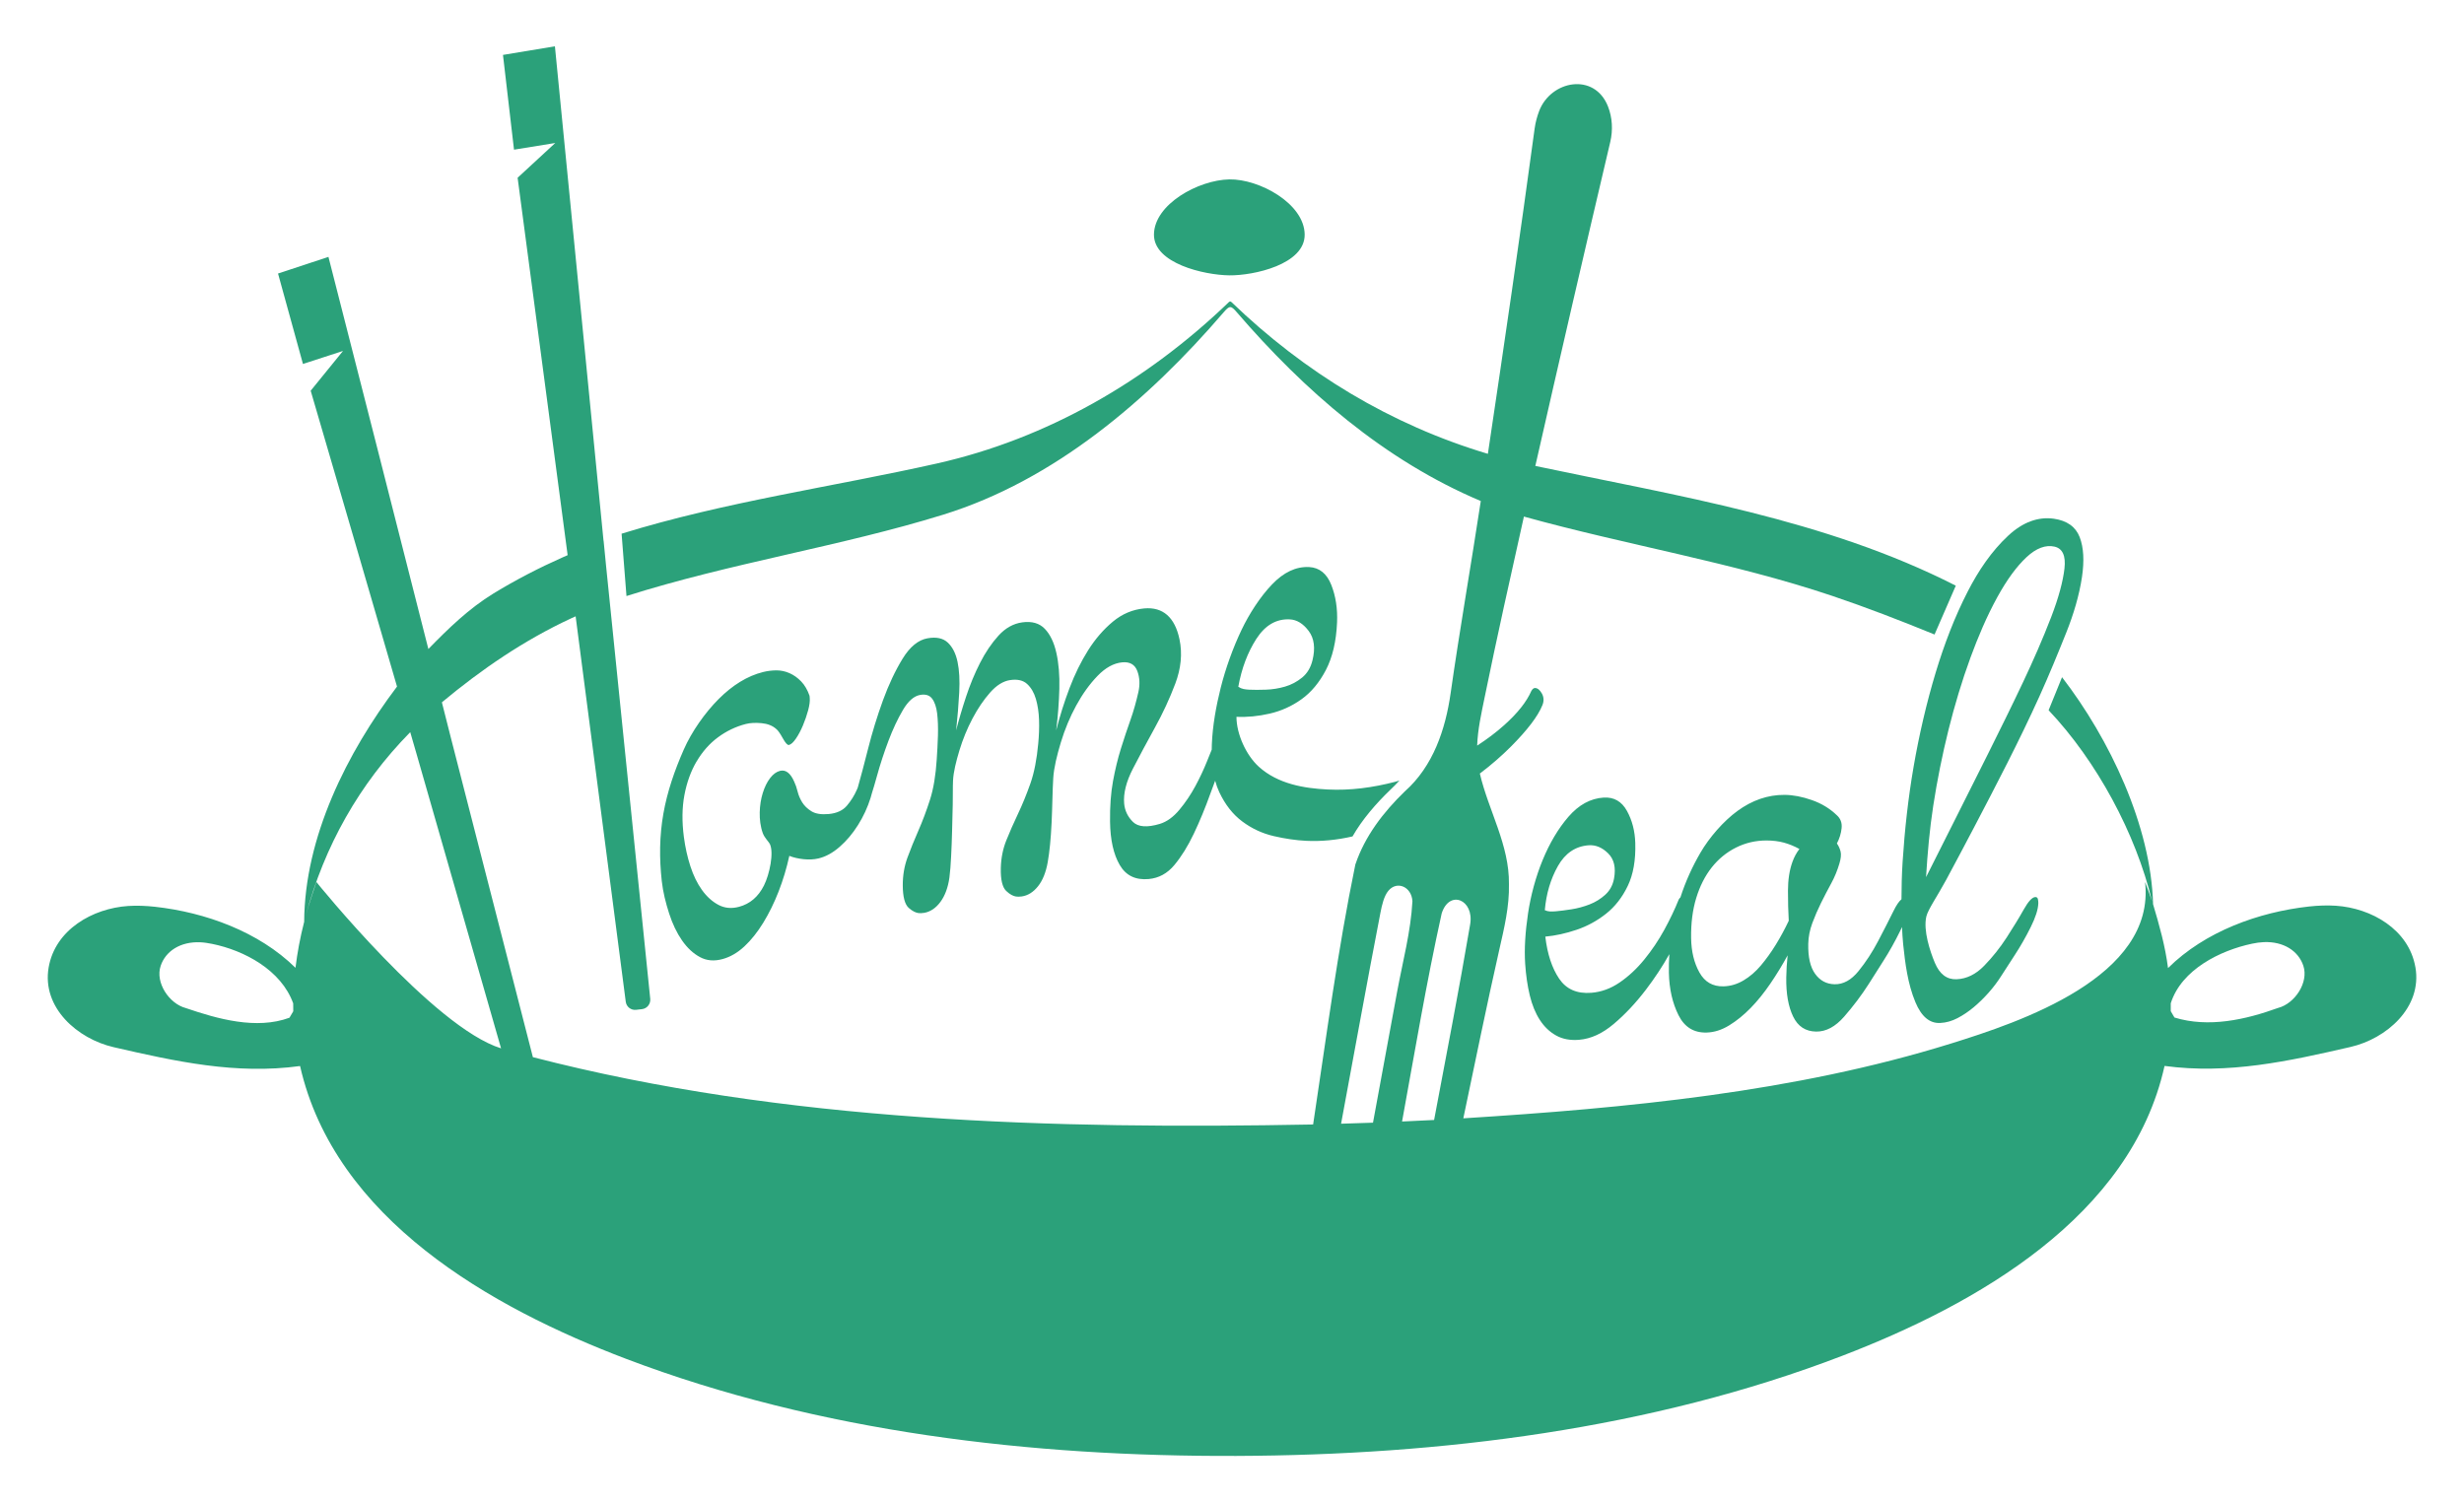
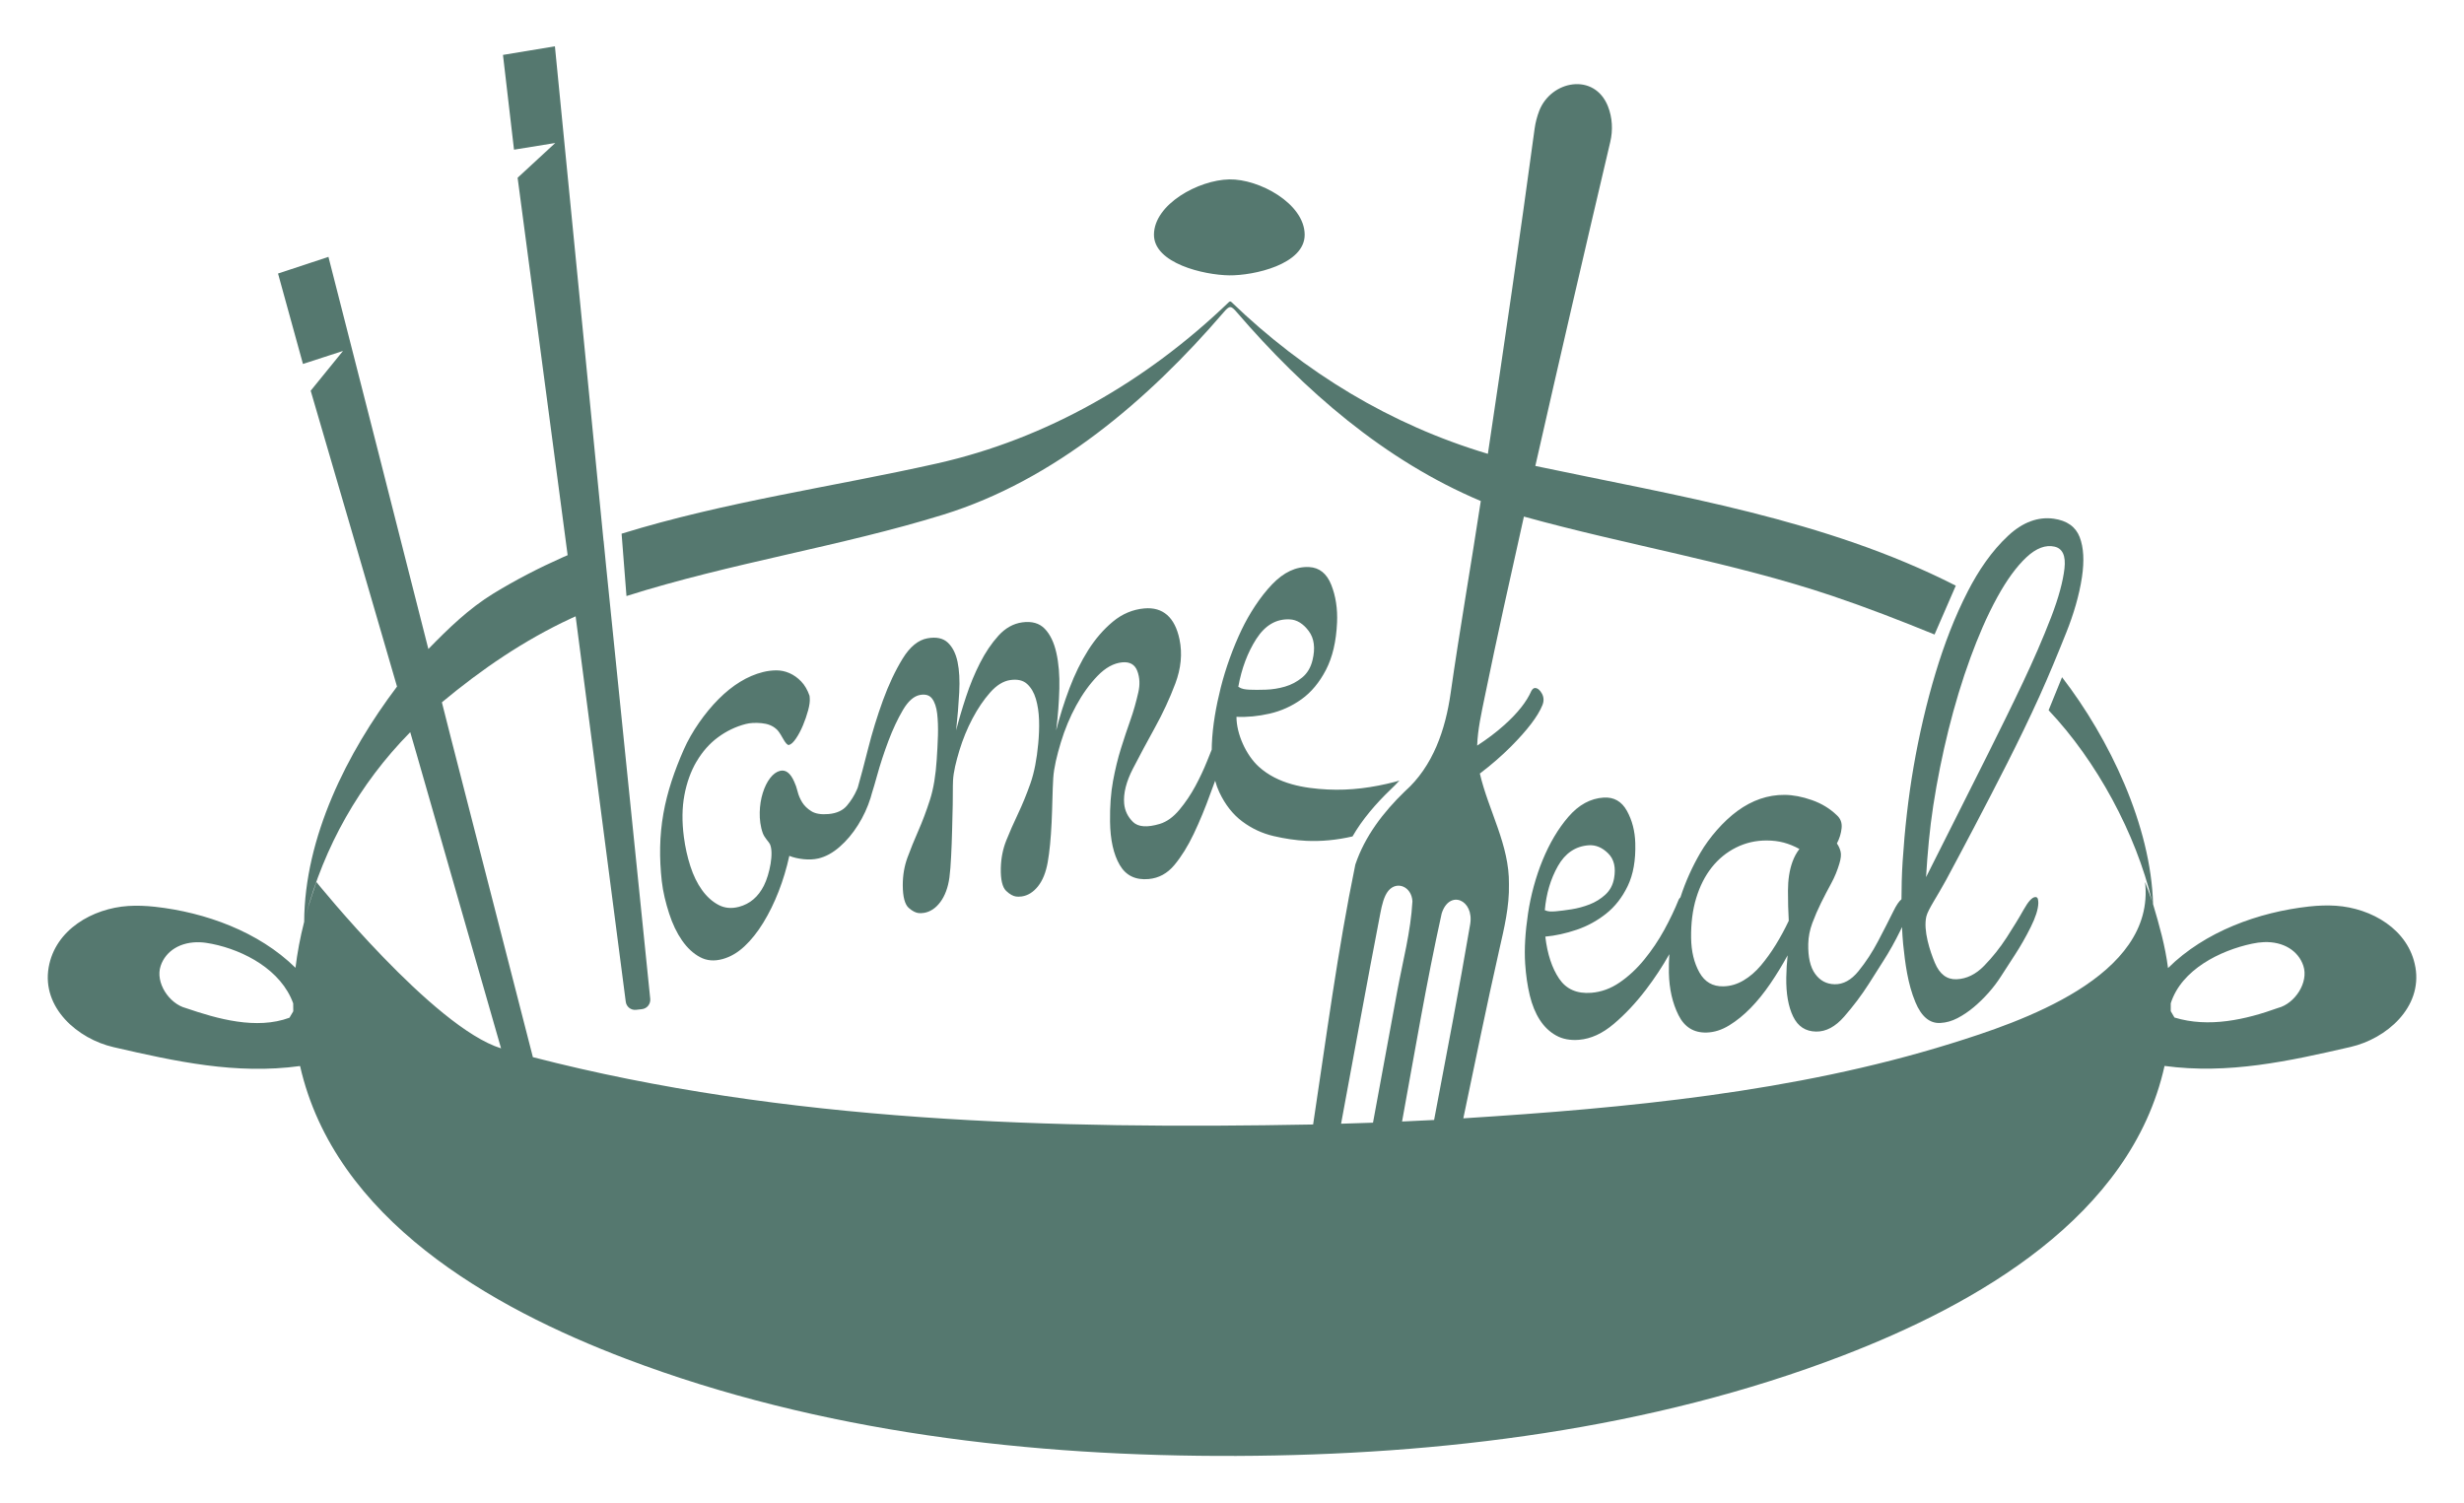
- <svg xmlns="http://www.w3.org/2000/svg" viewBox="317 568 1286 784" fill="#2BA17A">
+ <svg xmlns="http://www.w3.org/2000/svg" viewBox="317 568 1286 784" fill="#55786F">
  <g id="Layer_3">
    <path d="M1577.62,1072.75c-3.44-19.68-22.96-30.79-41.51-32.02-4.43-.29-9.18-.13-13.98.4-26.34,2.92-54.32,13.01-73.6,32.13-1.45-11.41-4.53-22.33-7.81-33.32-1.06-41-22.78-86.39-47.51-118.49-2.8,6.89-4.2,10.34-7.01,17.24,25.13,26.55,45.5,64.31,54.03,99.79-1.13-3.36-2.36-6.74-3.69-10.16,5.65,49.62-65.59,73.24-101.44,84.38-81.87,25.44-169.21,33.6-254.37,38.99,6.17-29.31,12.13-58.69,18.74-87.87,2.56-11.31,5.34-22.65,5.07-34.34.28-20.46-10.65-38.3-15.18-57.74,5.98-4.53,11.41-9.25,16.28-14.14,8.44-8.48,14.03-15.75,16.39-21.61.85-2.11.73-4.17-.29-6.01-1.03-1.85-2.2-2.81-3.49-2.89-.74-.05-1.41.47-2.02,1.54-2.47,5.64-7.18,11.58-14.13,17.81-4.21,3.77-8.93,7.34-14.14,10.71.29-8.48,2.18-16.77,3.89-25.15,6.45-31.51,13.48-62.96,20.5-94.38,53.4,14.82,109.08,23.94,160.92,41.39,17.77,5.98,35.8,12.96,53.4,20.16,4.44-10.2,6.65-15.3,11.09-25.49-68.22-34.78-145.31-46.81-219.45-62.49,12.81-56.44,25.85-112.82,39.12-169.15,1.44-6.1,1.1-12.66-1.19-18.47-7.07-17.95-29.83-13.6-35.93,2.37-1.08,2.84-1.93,6-2.36,9.15-7.66,56.66-15.96,113.23-24.4,169.78-50.96-15.23-95.72-42.51-133.85-79.22-.39-.38-.9-.38-1.3,0-42.87,41.27-94.98,71.35-152.44,84.26-54.09,12.15-110.71,19.98-164.54,36.64.35,4.46.52,6.69.87,11.14.6,7.66.9,11.49,1.5,19.15.07.9.11,1.35.18,2.25,54.3-17.24,111.84-25.9,165.36-42.48,57.95-17.95,106.9-59.76,146.24-105.53,3.18-3.7,3.86-3.67,6.89-.16,35.19,40.84,76.93,77.3,127.39,98.58-5.09,33.45-11.06,67.46-15.74,100.28-2.69,18.84-9.07,38.12-23.96,51.31-11.14,10.79-20.79,23.32-25.78,38.15-9.25,44.83-15.18,90.42-22.03,135.66-135.02,2.57-275.75-1.16-407.22-35.14-14.28-55.79-28.6-111.58-42.97-167.35-1.81-7.14-2.71-10.71-4.52-17.85,20.78-17.29,42.79-32.35,67.36-43.78.82-.38,1.62-.73,2.44-1.1,8.73,67.05,17.45,134.1,26.16,201.15.34,2.66,2.75,4.54,5.39,4.23,1.22-.14,1.83-.21,3.05-.35,2.68-.29,4.61-2.71,4.34-5.41-7.65-75.12-15.32-150.24-22.99-225.36-.54-5.49-.81-8.24-1.35-13.73-.01,0-.03.01-.04.02-1.07-10.91-1.61-16.37-2.68-27.28-7.55-76.93-15.12-153.86-22.69-230.78-10.85,1.78-16.27,2.68-27.11,4.49,1.92,16.49,3.84,32.97,5.76,49.46,8.61-1.41,12.92-2.1,21.53-3.49-7.86,7.26-11.79,10.88-19.65,18.14,7.53,56.72,15.05,113.45,22.56,170.17,1.42,10.73,2.13,16.09,3.55,26.82-.83.36-1.67.72-2.5,1.09-12.41,5.52-24.57,11.79-36.13,18.85-12.87,7.87-23.55,18.26-34.06,29.03-17.32-68.24-34.7-136.46-52.15-204.66-10.53,3.47-15.79,5.2-26.31,8.69,4.34,15.73,8.68,31.47,13.01,47.2,8.36-2.72,12.54-4.08,20.9-6.79-6.75,8.31-10.12,12.46-16.87,20.76,15.07,51.45,30.09,102.92,45.06,154.41-26.12,34.56-48.23,78.53-48.46,122.78-2.1,8.2-3.59,16.2-4.53,24-19.27-18.94-47.11-28.94-73.33-31.85-4.8-.53-9.55-.7-13.98-.41-18.56,1.23-38.08,12.34-41.51,32.02-3.69,21.12,15.16,37.35,33.86,41.66,32.38,7.45,63.92,14.44,97.35,9.85,18.14,79.9,99.59,126.05,170.3,152.88,100.94,38.31,211.72,51.03,318.47,50.62,106.21-.41,216.16-13.84,316.39-52.36,69.41-26.68,150.44-72.33,167.94-151.19,33.33,4.5,64.79-2.47,97.07-9.9,18.69-4.3,37.55-20.54,33.86-41.66ZM468.1,1099.17c-17.28,6.4-37.59.63-54.15-5.04-8.68-2.28-16.02-13.3-13.1-22.01,2.6-7.76,10.33-12.73,20.61-12.32,1.99.08,4.12.41,6.2.83,16.85,3.4,36.12,13.69,42.36,31.05,0,1.38,0,2.76.04,4.13-.65,1.1-1.17,1.98-1.97,3.35ZM482.15,1028.36s-4.07,11.95-5.65,17.78c9.76-36.48,28.02-69.01,54.61-96,1.47,5.05,2.2,7.57,3.66,12.63,14.62,50.79,29.2,101.58,43.74,152.39-35.26-10.88-96.37-86.8-96.37-86.8ZM1033.58,1153.96c-5.54.2-11.09.38-16.65.54,6.84-36.68,13.47-73.59,20.53-110.05.79-4.07,1.85-8.76,4.14-11.51,4.5-5.42,12.14-2.15,12.57,5.44-.84,15.77-5.07,31.49-7.94,46.98-4.23,22.86-8.43,45.73-12.64,68.6ZM1048.76,1153.35c6.62-36.22,12.71-72.63,20.67-108.59,4.03-12.69,17.05-7.14,14.87,5.67-5.76,33.9-12.4,68.12-18.82,102.12-5.55.29-11.13.56-16.72.8ZM1506.04,1094.04c-17.09,6.19-36.32,10.5-54.15,5.04-.79-1.36-1.3-2.23-1.94-3.31.02-1.36.01-2.73,0-4.11,5.58-17.65,25.86-27.6,42.38-31.11,2.1-.45,4.21-.75,6.2-.83,10.28-.41,18.01,4.56,20.61,12.32,2.92,8.71-4.42,19.73-13.1,22.01Z" />
    <path d="M1315.74,968.19c-2.81,16.2-4.66,32.96-5.73,49.48-.44,6.83-.59,13.43-.6,19.68-1.25.99-2.65,3.04-4.2,6.2-2.3,4.69-4.98,9.9-8,15.66-3.02,5.76-6.43,10.97-10.23,15.64-3.8,4.68-7.95,6.96-12.5,6.86-4.2-.09-7.57-1.89-10.12-5.41-2.55-3.52-3.76-8.76-3.6-15.73.08-3.61.79-7.2,2.12-10.79,1.34-3.58,2.86-7.11,4.57-10.56,1.71-3.45,3.47-6.83,5.29-10.16,1.82-3.32,3.22-6.81,4.27-10.34.78-2.6,1.02-4.71.62-6.29-.4-1.57-1.05-2.97-1.92-4.2,1.36-2.6,2.19-5.28,2.46-8.03.28-2.75-.57-5-2.54-6.74-3.59-3.46-7.92-6.1-12.97-7.87-5.06-1.78-9.82-2.69-14.28-2.72-8.72-.07-16.94,2.83-24.49,8.32-7.46,5.43-14.81,13.96-19.42,21.88-4.11,7.05-7.72,14.87-10.43,23.3-.32.25-.62.63-.89,1.13-2.06,5.15-4.6,10.44-7.58,15.89-2.99,5.45-6.44,10.57-10.35,15.37-3.91,4.81-8.2,8.8-12.89,12.01-4.69,3.21-9.62,5-14.83,5.4-7.47.57-13.03-1.86-16.76-7.37-3.72-5.5-6.14-12.81-7.22-21.95,5.3-.48,10.73-1.68,16.33-3.57,5.59-1.89,10.72-4.69,15.39-8.39,4.67-3.7,8.44-8.53,11.31-14.5,2.87-5.97,4.19-13.41,3.93-22.35-.18-6.28-1.63-11.9-4.36-16.83-2.73-4.94-6.8-7.26-12.14-6.93-6.83.42-12.99,3.76-18.38,10-5.4,6.24-9.86,13.86-13.47,22.61-3.57,8.65-6.26,18.64-7.63,27.88-1.45,9.7-2,18.5-1.49,26.24.4,6.04,1.21,11.56,2.41,16.54,1.2,4.99,2.96,9.26,5.25,12.8,2.3,3.54,5.14,6.25,8.52,8.12,3.38,1.88,7.37,2.61,11.98,2.23,6.16-.51,12.16-3.27,18.08-8.28,5.92-5,11.52-10.97,16.81-17.91,4.54-5.95,8.61-12.12,12.2-18.51-.22,3.28-.31,6.54-.24,9.77.18,8.45,1.88,15.81,5.02,22.08,3.14,6.27,8.04,9.27,14.74,9.06,3.95-.12,7.86-1.37,11.73-3.75,3.87-2.37,7.59-5.39,11.16-9.04,3.57-3.65,6.99-7.89,10.29-12.72,3.28-4.82,6.3-9.75,9.03-14.79-.21,1.93-.37,3.85-.49,5.77-.12,1.93-.19,3.85-.22,5.77-.13,8.42,1.07,15.22,3.58,20.4,2.51,5.19,6.5,7.79,12.02,7.86,5.17.07,10.03-2.54,14.64-7.83,4.61-5.29,8.95-10.98,12.84-17.07,2.07-3.25,4.62-7.32,7.68-12.11,3.06-4.78,5.94-9.93,8.64-15.43.36-.73.69-1.44,1.01-2.13.15,3.08.3,6.14.6,8.98,1.06,10.07,2.37,20.62,6.39,30.25,3.14,7.52,7.43,11.13,12.94,10.85,3.1-.15,6.11-1,9.04-2.53,2.94-1.53,5.75-3.43,8.46-5.7,2.7-2.26,5.28-4.78,7.76-7.57,2.47-2.78,4.6-5.62,6.41-8.45,1.96-3.07,4.42-6.86,7.34-11.35,2.92-4.48,5.66-9.28,8.21-14.39,2.55-5.11,3.89-9.27,3.99-12.51.02-.65-.05-1.35-.21-2.1-.16-.75-.6-1.13-1.32-1.12-1.62.01-3.67,2.2-6.11,6.55-2.44,4.36-5.42,9.21-8.89,14.58-3.48,5.37-7.4,10.28-11.75,14.75-4.36,4.47-9.13,6.8-14.38,7.02-5.08.21-8.84-2.64-11.34-8.59-2.5-5.94-6.15-16.91-4.44-24.19.85-3.61,5.87-10.8,10.3-19.01,4.98-9.24,9.9-18.53,14.77-27.8,5.77-10.99,11.53-22.08,17.12-33.13,5.85-11.56,11.59-23.36,16.91-35.11,4.95-10.94,9.57-22.19,14.05-33.41,3.58-8.97,6.64-19.05,8.07-28.65,1.26-8.47.9-15.45-1.2-20.88-2.09-5.42-6.64-8.63-13.51-9.6-8.09-1.14-16.14,1.75-23.73,8.8-8.77,8.14-15.6,18.35-21.07,28.97-7.01,13.6-12.44,28.02-16.79,42.38-4.83,15.94-8.71,32.82-11.57,49.29ZM1123.26,1043.05c.75-8.57,3.01-16.25,6.82-23,3.81-6.75,9.2-10.39,16.11-10.88,3.63-.25,7.03,1.16,10.14,4.24,3.12,3.07,4.08,7.47,3.07,13.07-.62,3.4-2.11,6.25-4.54,8.46-2.43,2.22-5.18,3.92-8.26,5.11-3.08,1.19-6.22,2.04-9.41,2.54-3.19.5-5.95.85-8.26,1.05-1.07.09-2.05.12-2.95.08-.9-.04-1.81-.26-2.72-.67ZM1252.47,1017.92c-1.54,4.3-2.29,9.31-2.3,14.95,0,5.66.13,10.89.41,15.7-2.04,4.32-4.28,8.46-6.72,12.43-2.44,3.97-5.04,7.59-7.79,10.86-2.75,3.27-5.79,5.89-9.12,7.86-3.33,1.97-6.82,3-10.48,3.08-5.59.12-9.75-2.28-12.52-7.26-2.78-4.98-4.23-10.96-4.33-17.96-.11-7.72.77-14.7,2.67-20.9,1.9-6.21,4.6-11.53,8.1-15.96,3.5-4.42,7.72-7.87,12.65-10.34,4.92-2.47,10.24-3.71,15.91-3.71,3.29,0,6.31.37,9.04,1.11,2.73.74,5.46,1.85,8.16,3.33-1.5,1.9-2.74,4.18-3.68,6.81ZM1345.41,911.24c3.9-10.61,8.45-21.44,14.01-31.55,4.94-8.99,10.01-15.96,15.18-20.81,5.16-4.85,10.14-6.62,14.71-5.57,4.14.96,5.93,4.72,5.17,11.39-.76,6.67-3.04,15.24-6.92,25.32-4.41,11.46-9.42,22.85-14.68,33.98-5.88,12.45-12.08,24.97-18.25,37.35-5.93,11.91-11.94,23.83-17.93,35.73-4.83,9.57-9.64,19.15-14.46,28.73.76-12.57,1.86-25.01,3.75-37.26,2.03-13.18,4.75-26.71,7.97-39.65,3.15-12.63,6.99-25.51,11.46-37.68Z" />
    <path d="M680.58,965.43c3-5.12,6.72-9.34,11.15-12.61,4.43-3.27,9.28-5.6,14.53-6.95,2.25-.58,4.99-.72,8.2-.43,3.21.3,5.78,1.32,7.69,3.06.83.62,1.96,2.21,3.37,4.76,1.41,2.55,2.49,3.74,3.23,3.56,1.12-.27,2.34-1.39,3.68-3.36,1.34-1.97,2.55-4.26,3.64-6.85,1.09-2.6,1.99-5.22,2.71-7.87.71-2.64.99-4.77.84-6.39-.05-.48-.07-.73-.11-1.21-1.07-3.06-2.52-5.55-4.35-7.46-1.84-1.91-3.88-3.37-6.12-4.35-2.24-.98-4.53-1.46-6.87-1.45-2.34.02-4.65.31-6.94.88-8.18,2.04-15.92,6.85-23.13,14.06-7.22,7.23-14.15,17.13-18.23,26.41-4.85,11.04-8.62,21.94-10.64,33.43-2.06,11.69-2.17,23.16-.84,35.19.63,5.73,2.1,11.51,3.85,16.95,1.76,5.45,4,10.12,6.72,14.03,2.72,3.92,5.84,6.82,9.36,8.71,3.52,1.9,7.46,2.23,11.86,1.01,4.04-1.12,7.82-3.33,11.35-6.62,3.53-3.29,6.81-7.41,9.83-12.33,3.02-4.93,5.7-10.37,8.02-16.34,2.32-5.96,4.18-12.15,5.58-18.56,2.13.86,4.6,1.43,7.4,1.73,2.8.29,5.38.17,7.73-.37,3.8-.88,7.5-2.9,11.11-6.05,3.61-3.14,6.82-6.94,9.61-11.4,2.8-4.45,4.99-9.17,6.56-14.18.25-.79.46-1.57.66-2.34.82-2.57,1.7-5.59,2.67-9.08,1.69-6.12,3.69-12.23,5.99-18.33,2.3-6.09,4.82-11.46,7.56-16.11,2.73-4.64,5.72-7.27,8.94-7.86,2.84-.52,4.95.13,6.3,1.94,1.35,1.81,2.23,4.41,2.63,7.77.39,3.36.53,7.19.41,11.46-.12,4.28-.38,8.54-.65,12.68-.52,7.96-1.63,14.99-3.5,20.82-1.87,5.83-3.9,11.22-6.07,16.17-2.17,4.94-4.07,9.64-5.7,14.07-1.63,4.44-2.46,9.3-2.44,14.49.02,6.01,1.09,9.96,3.12,11.76,2.02,1.8,3.86,2.58,5.2,2.7.68.06,1.72.08,2.97-.15,3.21-.61,5.99-2.49,8.34-5.66,2.35-3.16,4.01-7.5,4.72-12.79.41-3.03.67-6.77.89-11.07.22-4.29.39-8.72.5-13.26.12-4.54.23-9.16.34-13.85.11-4.68-.02-9.03.15-12.38.22-4.47,1.59-10.01,3.35-15.8,1.76-5.78,4.02-11.3,6.79-16.56,2.77-5.24,5.84-9.78,9.2-13.59,3.36-3.81,6.86-5.98,10.48-6.51,3.81-.56,6.76.12,8.84,2.03,2.08,1.9,3.61,4.5,4.58,7.79.97,3.3,1.52,6.98,1.66,11.07.14,4.09-.05,8.26-.44,12.38-.74,7.95-2.04,14.93-4.07,20.69-2.04,5.77-4.21,11.07-6.52,15.93-2.31,4.86-4.34,9.48-6.09,13.85-1.75,4.38-2.72,9.21-2.84,14.41-.14,6.02.83,10.02,2.8,11.9,1.97,1.89,3.8,2.75,5.13,2.92.68.09,1.72.16,2.98-.03,3.23-.47,6.07-2.25,8.51-5.32,2.44-3.07,4.13-7.28,5.07-12.61.94-5.32,1.62-12.19,2.02-20.6.41-8.4.43-16.53.86-23.32.34-5.3,1.9-11.75,3.97-18.58s4.74-13.25,8.02-19.25c3.27-6,6.98-11.15,11.11-15.43,4.13-4.28,8.41-6.64,12.83-7.08,4.03-.4,6.69,1.14,7.96,4.57,1.28,3.44,1.41,7.14.52,11.03-1.13,4.97-2.49,9.87-4.15,14.54-1.66,4.67-3.31,9.62-4.94,14.84-1.63,5.22-3.01,10.91-4.14,17.04-1.13,6.13-1.64,13.16-1.54,21.08.12,9.56,1.82,17.11,5.05,22.65,3.23,5.54,8.26,7.97,15.15,7.34,5.25-.48,9.7-2.9,13.36-7.29,3.66-4.39,7.04-9.83,10.14-16.33,3.09-6.5,6-13.53,8.7-21.07.81-2.26,1.63-4.46,2.46-6.62.57,2.14,1.3,4.15,2.17,6,3.07,6.5,7.06,11.6,11.99,15.27,4.92,3.67,10.38,6.23,16.35,7.62,5.97,1.39,11.64,2.22,17.01,2.48,7.82.38,15.9-.39,24.18-2.3,5.02-8.81,12.36-17.26,19.65-24.26,1.73-1.63,3.34-3.27,4.83-4.9-.75.24-1.51.47-2.24.66-11.77,3.05-23.36,4.6-35.23,4.01-12.24-.6-25.95-2.85-35.93-11.89-6.61-5.99-11.66-17.05-11.66-26.04,5.55.26,11.33-.3,17.33-1.67,5.98-1.37,11.52-3.86,16.6-7.49,5.06-3.62,9.32-8.71,12.76-15.31,3.43-6.6,5.38-14.86,5.81-24.77.31-7.17-.68-13.73-3.02-19.64-2.34-5.9-6.21-9.02-11.56-9.29-6.83-.34-13.29,2.74-19.31,9.02-6.32,6.58-12.03,15.57-15.92,23.69-4.48,9.36-8.4,20.27-10.93,30.36-2.34,9.31-4.23,19.71-4.61,29.43-.04.95-.06,1.88-.06,2.79-.7,1.71-1.5,3.7-2.41,5.98-1.74,4.35-3.79,8.72-6.16,13.11-2.37,4.4-5.13,8.5-8.29,12.29-3.16,3.8-6.6,6.29-10.26,7.39-6.56,1.97-11.25,1.62-13.94-.99-2.68-2.61-4.3-5.85-4.64-9.59-.49-5.32,1.09-11.53,4.59-18.29,3.49-6.75,7.3-13.87,11.43-21.34,4.13-7.46,7.69-15.13,10.67-23.01,2.97-7.88,3.76-15.65,2.19-23.12-2.41-11.5-8.65-16.99-18.38-16.13-6.03.54-11.51,2.85-16.39,6.9-4.88,4.05-9.19,9.04-12.91,14.93-3.73,5.9-6.97,12.51-9.74,19.82-2.77,7.32-5.08,14.66-6.94,22.01.92-7.51,1.47-14.77,1.65-21.77.18-7-.33-13.24-1.56-18.7-1.22-5.45-3.24-9.65-6.06-12.57-2.81-2.92-6.75-4.04-11.77-3.34-4.64.65-8.78,2.97-12.38,6.93-3.6,3.97-6.81,8.72-9.62,14.23-2.81,5.52-5.24,11.4-7.3,17.64-2.06,6.24-3.78,12.09-5.18,17.54.75-6.99,1.29-13.59,1.62-19.83.33-6.23.04-11.53-.88-15.9-.92-4.37-2.61-7.72-5.08-10.04-2.46-2.32-6.01-3.08-10.63-2.25-4.81.86-9.15,4.42-12.97,10.64-3.82,6.23-7.25,13.5-10.27,21.79-3.02,8.31-5.61,16.75-7.77,25.3-2.04,8.07-3.82,14.8-5.37,20.22-.18.42-.35.83-.54,1.25-1.27,2.89-2.96,5.59-5.09,8.12-2.12,2.53-5.33,4.02-9.57,4.4-3.88.35-6.89-.15-8.98-1.45-2.09-1.3-3.7-2.86-4.81-4.65-1.11-1.8-1.91-3.68-2.39-5.63-.48-1.95-1.07-3.68-1.78-5.16-1.96-4.49-4.44-6.38-7.4-5.65-1.85.46-3.58,1.71-5.16,3.76-1.59,2.06-2.87,4.66-3.85,7.8-.98,3.15-1.51,6.54-1.59,10.14-.08,3.61.38,7.42,1.59,10.78.88,2.45,3.14,4.54,3.7,5.69,2.19,4.52-.14,15.84-3.1,21.71-2.96,5.87-7.28,9.55-12.99,11.08-3.92,1.05-7.5.72-10.75-1.01-3.25-1.73-6.12-4.32-8.59-7.77-2.48-3.45-4.5-7.59-6.05-12.4-1.56-4.81-2.69-9.89-3.39-15.23-1.05-8.01-.97-15.31.27-21.89,1.24-6.59,3.35-12.45,6.36-17.58ZM972.74,901.4c4.57-7.09,10.4-10.47,17.41-10.13,3.7.18,7.01,2.21,9.89,6.07,2.9,3.88,3.5,8.98,1.98,15.23-.92,3.8-2.71,6.85-5.4,9.05-2.71,2.22-5.69,3.8-8.97,4.75-3.29.95-6.62,1.48-9.95,1.59-3.33.11-6.24.13-8.62.01-1.11-.05-2.14-.17-3.04-.35-.94-.19-1.84-.57-2.75-1.18,1.73-9.59,4.87-17.93,9.44-25.04Z" />
    <path d="M958.6,711.71c12.69.15,39.48-5.69,39.33-21.3-.16-16.22-23.77-29.06-39.33-28.78-16.09.3-39.21,12.95-39.33,28.79-.11,15.08,26.21,21.13,39.33,21.29Z" />
  </g>
</svg>
